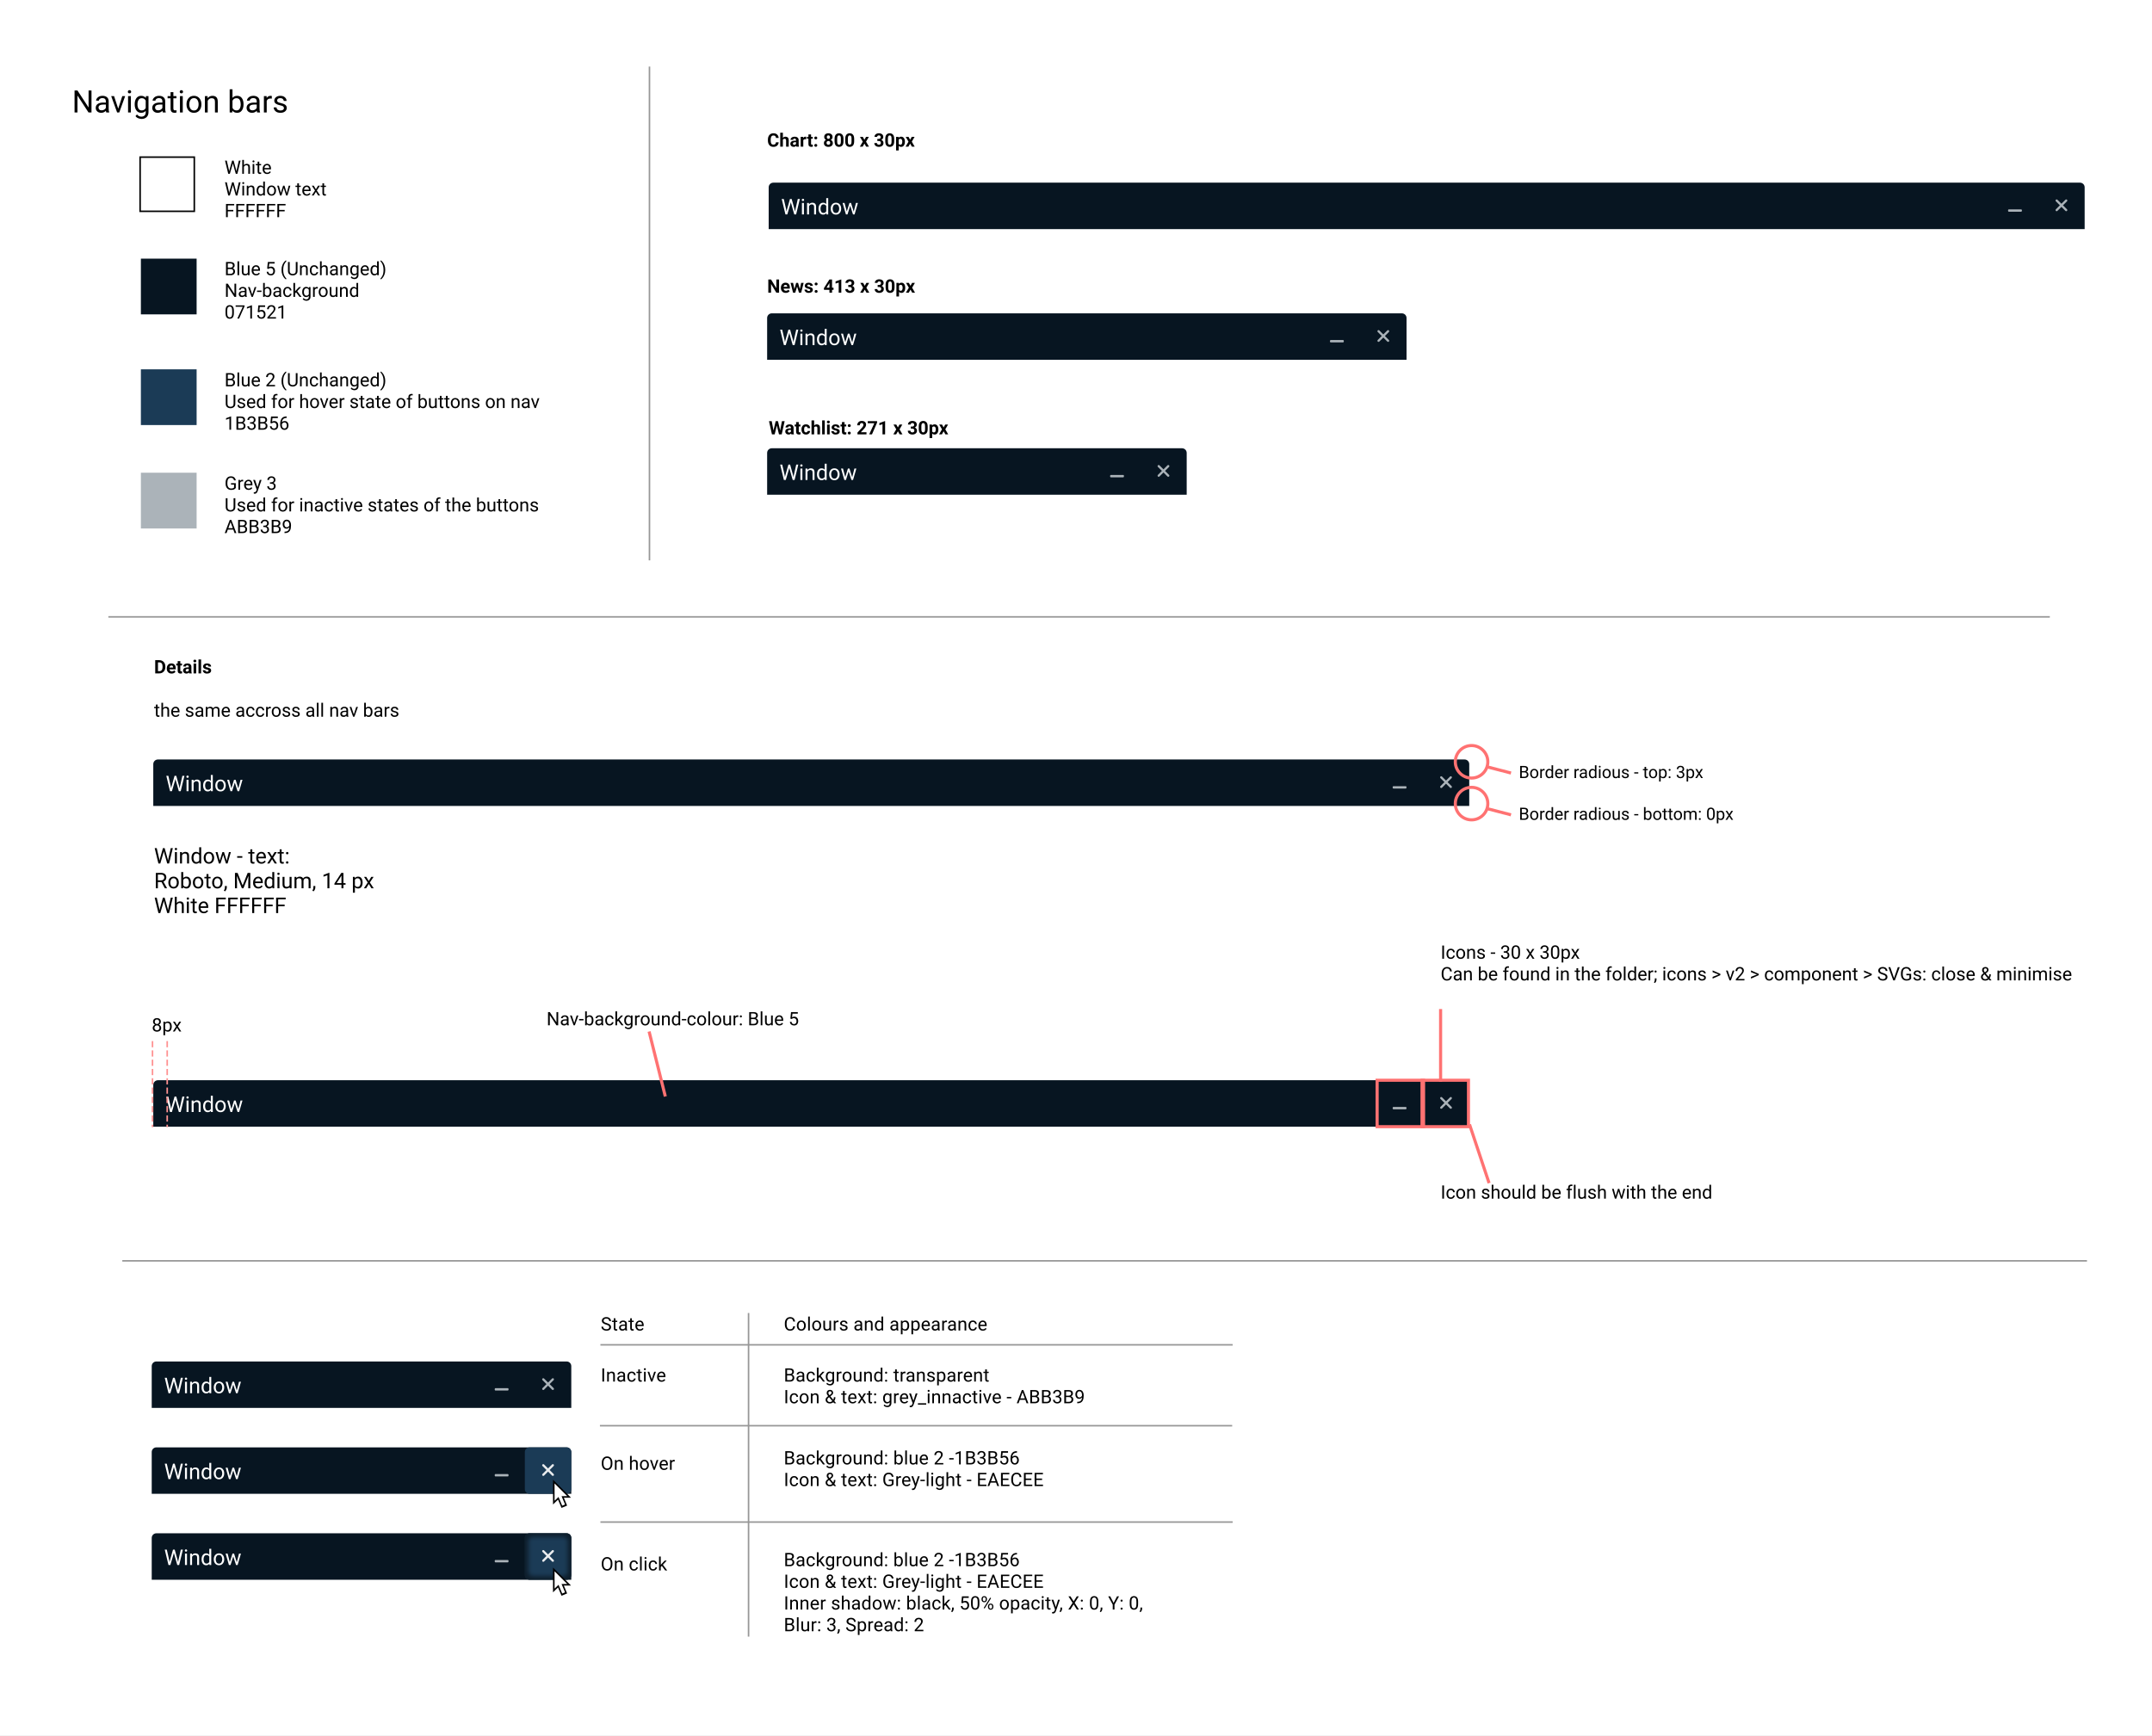
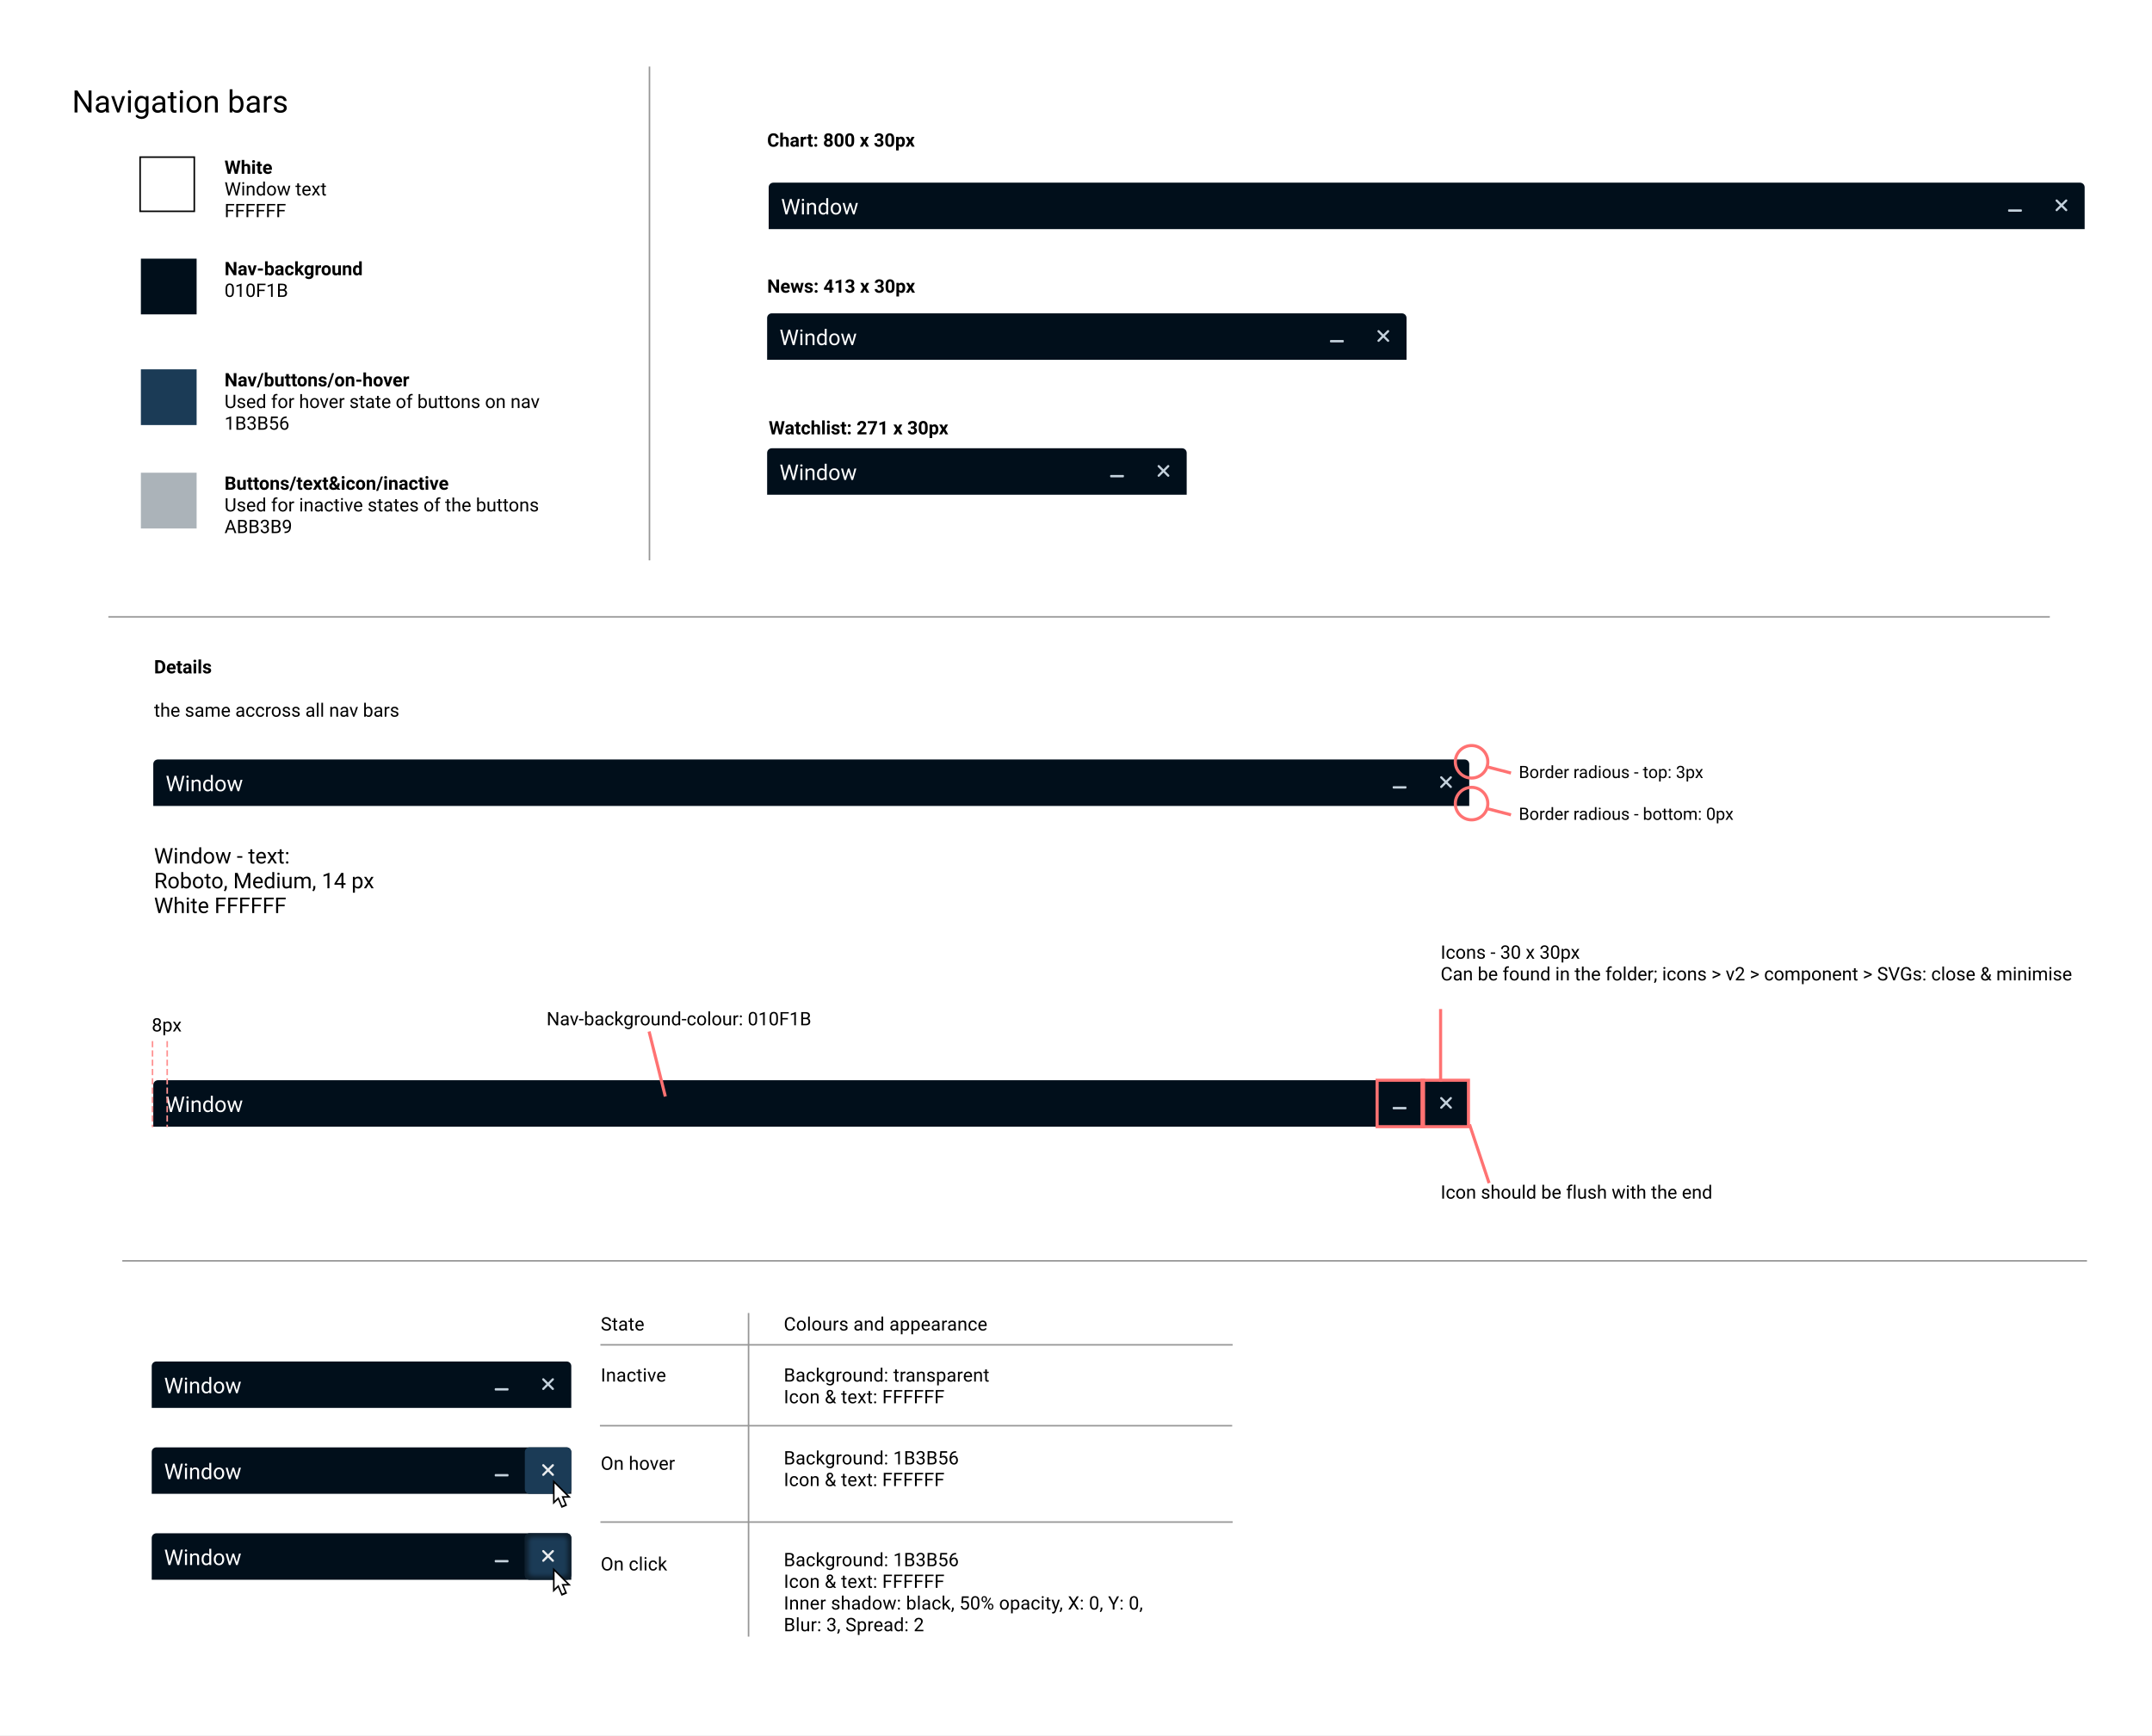
<svg xmlns="http://www.w3.org/2000/svg" xmlns:xlink="http://www.w3.org/1999/xlink" width="1390" height="1121" viewBox="0 0 1390 1121">
  <defs>
    <rect id="nav_v2_specs-a" width="30" height="30" x="0" y="0" rx="3" />
    <filter id="nav_v2_specs-b" width="116.7%" height="116.7%" x="-8.3%" y="-8.3%" filterUnits="objectBoundingBox">
      <feMorphology in="SourceAlpha" radius="2" result="shadowSpreadInner1" />
      <feGaussianBlur in="shadowSpreadInner1" result="shadowBlurInner1" stdDeviation="1.5" />
      <feOffset in="shadowBlurInner1" result="shadowOffsetInner1" />
      <feComposite in="shadowOffsetInner1" in2="SourceAlpha" k2="-1" k3="1" operator="arithmetic" result="shadowInnerInner1" />
      <feColorMatrix in="shadowInnerInner1" values="0 0 0 0 0   0 0 0 0 0   0 0 0 0 0  0 0 0 0.5 0" />
    </filter>
  </defs>
  <g fill="none" fill-rule="evenodd">
    <rect width="1390" height="1121" fill="#FFF" />
    <g transform="translate(99 490.622)">
-       <path fill="#071521" d="M3,0 L847,0 C848.657,-3.04359188e-16 850,1.343 850,3 L850,30 L850,30 L0,30 L0,3 C-2.02906125e-16,1.343 1.343,3.04359188e-16 3,0 Z" />
+       <path fill="#010F1B" d="M3,0 L847,0 C848.657,-3.04359188e-16 850,1.343 850,3 L850,30 L850,30 L0,30 L0,3 C-2.02906125e-16,1.343 1.343,3.04359188e-16 3,0 Z" />
      <text fill="#FFF" font-family="Roboto-Medium, Roboto" font-size="14" font-weight="400">
        <tspan x="8" y="20.5">Window</tspan>
      </text>
      <g transform="translate(820)">
        <rect width="30" height="30" rx="3" />
-         <path fill="#ABB3B9" d="M15,9.549 C15.395,9.549 15.714,9.869 15.714,10.264 L15.714,10.264 L15.714,13.914 L19.366,13.915 C19.727,13.915 20.026,14.184 20.074,14.532 L20.08,14.629 C20.08,15.024 19.76,15.344 19.366,15.344 L19.366,15.344 L15.714,15.343 L15.714,18.995 C15.714,19.357 15.446,19.656 15.097,19.703 L15,19.709 C14.605,19.709 14.286,19.39 14.286,18.995 L14.286,18.995 L14.285,15.343 L10.634,15.344 C10.273,15.344 9.974,15.075 9.926,14.726 L9.92,14.629 C9.92,14.235 10.24,13.915 10.634,13.915 L10.634,13.915 L14.285,13.914 L14.286,10.264 C14.286,9.902 14.554,9.603 14.903,9.556 Z" transform="rotate(45 15 14.63)" />
+         <path fill="#C5D2DD" d="M15,9.549 C15.395,9.549 15.714,9.869 15.714,10.264 L15.714,10.264 L15.714,13.914 L19.366,13.915 C19.727,13.915 20.026,14.184 20.074,14.532 L20.08,14.629 C20.08,15.024 19.76,15.344 19.366,15.344 L19.366,15.344 L15.714,15.343 L15.714,18.995 C15.714,19.357 15.446,19.656 15.097,19.703 L15,19.709 C14.605,19.709 14.286,19.39 14.286,18.995 L14.286,18.995 L14.285,15.343 L10.634,15.344 C10.273,15.344 9.974,15.075 9.926,14.726 L9.92,14.629 C9.92,14.235 10.24,13.915 10.634,13.915 L10.634,13.915 L14.285,13.914 L14.286,10.264 C14.286,9.902 14.554,9.603 14.903,9.556 Z" transform="rotate(45 15 14.63)" />
      </g>
      <g transform="translate(790)">
        <rect width="30" height="30" rx="3" />
-         <path fill="#ABB3B9" d="M11,18.77 L19,18.77 C19.276,18.77 19.5,18.429 19.5,18.01 C19.5,17.591 19.276,17.25 19,17.25 L11,17.25 C10.724,17.25 10.5,17.591 10.5,18.01 C10.5,18.429 10.724,18.77 11,18.77 Z" />
+         <path fill="#C5D2DD" d="M11,18.77 L19,18.77 C19.276,18.77 19.5,18.429 19.5,18.01 C19.5,17.591 19.276,17.25 19,17.25 L11,17.25 C10.724,17.25 10.5,17.591 10.5,18.01 C10.5,18.429 10.724,18.77 11,18.77 Z" />
      </g>
    </g>
    <g transform="translate(99 697.834)">
-       <path fill="#071521" d="M3,0 L847,0 C848.657,-3.04359188e-16 850,1.343 850,3 L850,30 L850,30 L0,30 L0,3 C-2.02906125e-16,1.343 1.343,3.04359188e-16 3,0 Z" />
+       <path fill="#010F1B" d="M3,0 L847,0 C848.657,-3.04359188e-16 850,1.343 850,3 L850,30 L850,30 L0,30 L0,3 C-2.02906125e-16,1.343 1.343,3.04359188e-16 3,0 Z" />
      <text fill="#FFF" font-family="Roboto-Medium, Roboto" font-size="14" font-weight="400">
        <tspan x="8" y="20.5">Window</tspan>
      </text>
      <g transform="translate(820)">
        <rect width="30" height="30" rx="3" />
-         <path fill="#ABB3B9" d="M15,9.549 C15.395,9.549 15.714,9.869 15.714,10.264 L15.714,10.264 L15.714,13.914 L19.366,13.915 C19.727,13.915 20.026,14.184 20.074,14.532 L20.08,14.629 C20.08,15.024 19.76,15.344 19.366,15.344 L19.366,15.344 L15.714,15.343 L15.714,18.995 C15.714,19.357 15.446,19.656 15.097,19.703 L15,19.709 C14.605,19.709 14.286,19.39 14.286,18.995 L14.286,18.995 L14.285,15.343 L10.634,15.344 C10.273,15.344 9.974,15.075 9.926,14.726 L9.92,14.629 C9.92,14.235 10.24,13.915 10.634,13.915 L10.634,13.915 L14.285,13.914 L14.286,10.264 C14.286,9.902 14.554,9.603 14.903,9.556 Z" transform="rotate(45 15 14.63)" />
+         <path fill="#C5D2DD" d="M15,9.549 C15.395,9.549 15.714,9.869 15.714,10.264 L15.714,10.264 L15.714,13.914 L19.366,13.915 C19.727,13.915 20.026,14.184 20.074,14.532 L20.08,14.629 C20.08,15.024 19.76,15.344 19.366,15.344 L19.366,15.344 L15.714,15.343 L15.714,18.995 C15.714,19.357 15.446,19.656 15.097,19.703 L15,19.709 C14.605,19.709 14.286,19.39 14.286,18.995 L14.286,18.995 L14.285,15.343 L10.634,15.344 C10.273,15.344 9.974,15.075 9.926,14.726 L9.92,14.629 C9.92,14.235 10.24,13.915 10.634,13.915 L10.634,13.915 L14.285,13.914 L14.286,10.264 C14.286,9.902 14.554,9.603 14.903,9.556 Z" transform="rotate(45 15 14.63)" />
      </g>
      <g transform="translate(790)">
        <rect width="30" height="30" rx="3" />
-         <path fill="#ABB3B9" d="M11,18.77 L19,18.77 C19.276,18.77 19.5,18.429 19.5,18.01 C19.5,17.591 19.276,17.25 19,17.25 L11,17.25 C10.724,17.25 10.5,17.591 10.5,18.01 C10.5,18.429 10.724,18.77 11,18.77 Z" />
+         <path fill="#C5D2DD" d="M11,18.77 L19,18.77 C19.276,18.77 19.5,18.429 19.5,18.01 C19.5,17.591 19.276,17.25 19,17.25 L11,17.25 C10.724,17.25 10.5,17.591 10.5,18.01 C10.5,18.429 10.724,18.77 11,18.77 Z" />
      </g>
    </g>
    <g transform="translate(496.5 118)">
-       <path fill="#071521" d="M3,0 L847,0 C848.657,-3.04359188e-16 850,1.343 850,3 L850,30 L850,30 L0,30 L0,3 C-2.02906125e-16,1.343 1.343,3.04359188e-16 3,0 Z" />
+       <path fill="#010F1B" d="M3,0 L847,0 C848.657,-3.04359188e-16 850,1.343 850,3 L850,30 L850,30 L0,30 L0,3 C-2.02906125e-16,1.343 1.343,3.04359188e-16 3,0 Z" />
      <text fill="#FFF" font-family="Roboto-Medium, Roboto" font-size="14" font-weight="400">
        <tspan x="8" y="20.5">Window</tspan>
      </text>
      <g transform="translate(820)">
        <rect width="30" height="30" rx="3" />
-         <path fill="#ABB3B9" d="M15,9.549 C15.395,9.549 15.714,9.869 15.714,10.264 L15.714,10.264 L15.714,13.914 L19.366,13.915 C19.727,13.915 20.026,14.184 20.074,14.532 L20.08,14.629 C20.08,15.024 19.76,15.344 19.366,15.344 L19.366,15.344 L15.714,15.343 L15.714,18.995 C15.714,19.357 15.446,19.656 15.097,19.703 L15,19.709 C14.605,19.709 14.286,19.39 14.286,18.995 L14.286,18.995 L14.285,15.343 L10.634,15.344 C10.273,15.344 9.974,15.075 9.926,14.726 L9.92,14.629 C9.92,14.235 10.24,13.915 10.634,13.915 L10.634,13.915 L14.285,13.914 L14.286,10.264 C14.286,9.902 14.554,9.603 14.903,9.556 Z" transform="rotate(45 15 14.63)" />
+         <path fill="#C5D2DD" d="M15,9.549 C15.395,9.549 15.714,9.869 15.714,10.264 L15.714,10.264 L15.714,13.914 L19.366,13.915 C19.727,13.915 20.026,14.184 20.074,14.532 L20.08,14.629 C20.08,15.024 19.76,15.344 19.366,15.344 L19.366,15.344 L15.714,15.343 L15.714,18.995 C15.714,19.357 15.446,19.656 15.097,19.703 L15,19.709 C14.605,19.709 14.286,19.39 14.286,18.995 L14.286,18.995 L14.285,15.343 L10.634,15.344 C10.273,15.344 9.974,15.075 9.926,14.726 L9.92,14.629 C9.92,14.235 10.24,13.915 10.634,13.915 L10.634,13.915 L14.285,13.914 L14.286,10.264 C14.286,9.902 14.554,9.603 14.903,9.556 Z" transform="rotate(45 15 14.63)" />
      </g>
      <g transform="translate(790)">
        <rect width="30" height="30" rx="3" />
-         <path fill="#ABB3B9" d="M11,18.77 L19,18.77 C19.276,18.77 19.5,18.429 19.5,18.01 C19.5,17.591 19.276,17.25 19,17.25 L11,17.25 C10.724,17.25 10.5,17.591 10.5,18.01 C10.5,18.429 10.724,18.77 11,18.77 Z" />
+         <path fill="#C5D2DD" d="M11,18.77 L19,18.77 C19.276,18.77 19.5,18.429 19.5,18.01 C19.5,17.591 19.276,17.25 19,17.25 L11,17.25 C10.724,17.25 10.5,17.591 10.5,18.01 C10.5,18.429 10.724,18.77 11,18.77 Z" />
      </g>
    </g>
    <g transform="translate(98 879.5)">
-       <path fill="#071521" d="M3,0 L268,0 C269.657,-3.04359188e-16 271,1.343 271,3 L271,30 L271,30 L0,30 L0,3 C-2.02906125e-16,1.343 1.343,3.04359188e-16 3,0 Z" />
-       <g transform="translate(241)">
-         <rect width="30" height="30" rx="3" />
-         <path fill="#ABB3B9" d="M15,9.549 C15.395,9.549 15.714,9.869 15.714,10.264 L15.714,10.264 L15.714,13.914 L19.366,13.915 C19.727,13.915 20.026,14.184 20.074,14.532 L20.08,14.629 C20.08,15.024 19.76,15.344 19.366,15.344 L19.366,15.344 L15.714,15.343 L15.714,18.995 C15.714,19.357 15.446,19.656 15.097,19.703 L15,19.709 C14.605,19.709 14.286,19.39 14.286,18.995 L14.286,18.995 L14.285,15.343 L10.634,15.344 C10.273,15.344 9.974,15.075 9.926,14.726 L9.92,14.629 C9.92,14.235 10.24,13.915 10.634,13.915 L10.634,13.915 L14.285,13.914 L14.286,10.264 C14.286,9.902 14.554,9.603 14.903,9.556 Z" transform="rotate(45 15 14.63)" />
-       </g>
-       <g transform="translate(211)">
-         <rect width="30" height="30" rx="3" />
-         <path fill="#ABB3B9" d="M11,18.77 L19,18.77 C19.276,18.77 19.5,18.429 19.5,18.01 C19.5,17.591 19.276,17.25 19,17.25 L11,17.25 C10.724,17.25 10.5,17.591 10.5,18.01 C10.5,18.429 10.724,18.77 11,18.77 Z" />
+       <path fill="#010F1B" d="M3,0 L268,0 C269.657,-3.04359188e-16 271,1.343 271,3 L271,30 L271,30 L0,30 L0,3 C-2.02906125e-16,1.343 1.343,3.04359188e-16 3,0 Z" />
+       <g transform="translate(241)">
+         <rect width="30" height="30" rx="3" />
+         <path fill="#C5D2DD" d="M15,9.549 C15.395,9.549 15.714,9.869 15.714,10.264 L15.714,10.264 L15.714,13.914 L19.366,13.915 C19.727,13.915 20.026,14.184 20.074,14.532 L20.08,14.629 C20.08,15.024 19.76,15.344 19.366,15.344 L19.366,15.344 L15.714,15.343 L15.714,18.995 C15.714,19.357 15.446,19.656 15.097,19.703 L15,19.709 C14.605,19.709 14.286,19.39 14.286,18.995 L14.286,18.995 L14.285,15.343 L10.634,15.344 C10.273,15.344 9.974,15.075 9.926,14.726 L9.92,14.629 C9.92,14.235 10.24,13.915 10.634,13.915 L10.634,13.915 L14.285,13.914 L14.286,10.264 C14.286,9.902 14.554,9.603 14.903,9.556 Z" transform="rotate(45 15 14.63)" />
+       </g>
+       <g transform="translate(211)">
+         <rect width="30" height="30" rx="3" />
+         <path fill="#C5D2DD" d="M11,18.77 L19,18.77 C19.276,18.77 19.5,18.429 19.5,18.01 C19.5,17.591 19.276,17.25 19,17.25 L11,17.25 C10.724,17.25 10.5,17.591 10.5,18.01 C10.5,18.429 10.724,18.77 11,18.77 Z" />
      </g>
      <text fill="#FFF" font-family="Roboto-Medium, Roboto" font-size="14" font-weight="400">
        <tspan x="8" y="20.5">Window</tspan>
      </text>
    </g>
    <g transform="translate(495.5 289.576)">
-       <path fill="#071521" d="M3,0 L268,0 C269.657,-3.04359188e-16 271,1.343 271,3 L271,30 L271,30 L0,30 L0,3 C-2.02906125e-16,1.343 1.343,3.04359188e-16 3,0 Z" />
-       <g transform="translate(241)">
-         <rect width="30" height="30" rx="3" />
-         <path fill="#ABB3B9" d="M15,9.549 C15.395,9.549 15.714,9.869 15.714,10.264 L15.714,10.264 L15.714,13.914 L19.366,13.915 C19.727,13.915 20.026,14.184 20.074,14.532 L20.08,14.629 C20.08,15.024 19.76,15.344 19.366,15.344 L19.366,15.344 L15.714,15.343 L15.714,18.995 C15.714,19.357 15.446,19.656 15.097,19.703 L15,19.709 C14.605,19.709 14.286,19.39 14.286,18.995 L14.286,18.995 L14.285,15.343 L10.634,15.344 C10.273,15.344 9.974,15.075 9.926,14.726 L9.92,14.629 C9.92,14.235 10.24,13.915 10.634,13.915 L10.634,13.915 L14.285,13.914 L14.286,10.264 C14.286,9.902 14.554,9.603 14.903,9.556 Z" transform="rotate(45 15 14.63)" />
-       </g>
-       <g transform="translate(211)">
-         <rect width="30" height="30" rx="3" />
-         <path fill="#ABB3B9" d="M11,18.77 L19,18.77 C19.276,18.77 19.5,18.429 19.5,18.01 C19.5,17.591 19.276,17.25 19,17.25 L11,17.25 C10.724,17.25 10.5,17.591 10.5,18.01 C10.5,18.429 10.724,18.77 11,18.77 Z" />
+       <path fill="#010F1B" d="M3,0 L268,0 C269.657,-3.04359188e-16 271,1.343 271,3 L271,30 L271,30 L0,30 L0,3 C-2.02906125e-16,1.343 1.343,3.04359188e-16 3,0 Z" />
+       <g transform="translate(241)">
+         <rect width="30" height="30" rx="3" />
+         <path fill="#C5D2DD" d="M15,9.549 C15.395,9.549 15.714,9.869 15.714,10.264 L15.714,10.264 L15.714,13.914 L19.366,13.915 C19.727,13.915 20.026,14.184 20.074,14.532 L20.08,14.629 C20.08,15.024 19.76,15.344 19.366,15.344 L19.366,15.344 L15.714,15.343 L15.714,18.995 C15.714,19.357 15.446,19.656 15.097,19.703 L15,19.709 C14.605,19.709 14.286,19.39 14.286,18.995 L14.286,18.995 L14.285,15.343 L10.634,15.344 C10.273,15.344 9.974,15.075 9.926,14.726 L9.92,14.629 C9.92,14.235 10.24,13.915 10.634,13.915 L10.634,13.915 L14.285,13.914 L14.286,10.264 C14.286,9.902 14.554,9.603 14.903,9.556 Z" transform="rotate(45 15 14.63)" />
+       </g>
+       <g transform="translate(211)">
+         <rect width="30" height="30" rx="3" />
+         <path fill="#C5D2DD" d="M11,18.77 L19,18.77 C19.276,18.77 19.5,18.429 19.5,18.01 C19.5,17.591 19.276,17.25 19,17.25 L11,17.25 C10.724,17.25 10.5,17.591 10.5,18.01 C10.5,18.429 10.724,18.77 11,18.77 Z" />
      </g>
      <text fill="#FFF" font-family="Roboto-Medium, Roboto" font-size="14" font-weight="400">
        <tspan x="8" y="20.5">Window</tspan>
      </text>
    </g>
    <g transform="translate(98 935)">
-       <path fill="#071521" d="M3,0 L268,0 C269.657,-3.04359188e-16 271,1.343 271,3 L271,30 L271,30 L0,30 L0,3 C-2.02906125e-16,1.343 1.343,3.04359188e-16 3,0 Z" />
+       <path fill="#010F1B" d="M3,0 L268,0 C269.657,-3.04359188e-16 271,1.343 271,3 L271,30 L271,30 L0,30 L0,3 C-2.02906125e-16,1.343 1.343,3.04359188e-16 3,0 Z" />
      <g transform="translate(241)">
        <rect width="30" height="30" fill="#1B3B56" rx="3" />
        <path fill="#EAECEE" d="M15,9.549 C15.395,9.549 15.714,9.869 15.714,10.264 L15.714,10.264 L15.714,13.914 L19.366,13.915 C19.727,13.915 20.026,14.184 20.074,14.532 L20.08,14.629 C20.08,15.024 19.76,15.344 19.366,15.344 L19.366,15.344 L15.714,15.343 L15.714,18.995 C15.714,19.357 15.446,19.656 15.097,19.703 L15,19.709 C14.605,19.709 14.286,19.39 14.286,18.995 L14.286,18.995 L14.285,15.343 L10.634,15.344 C10.273,15.344 9.974,15.075 9.926,14.726 L9.92,14.629 C9.92,14.235 10.24,13.915 10.634,13.915 L10.634,13.915 L14.285,13.914 L14.286,10.264 C14.286,9.902 14.554,9.603 14.903,9.556 Z" transform="rotate(45 15 14.63)" />
      </g>
      <g transform="translate(211)">
        <rect width="30" height="30" rx="3" />
-         <path fill="#ABB3B9" d="M11,18.77 L19,18.77 C19.276,18.77 19.5,18.429 19.5,18.01 C19.5,17.591 19.276,17.25 19,17.25 L11,17.25 C10.724,17.25 10.5,17.591 10.5,18.01 C10.5,18.429 10.724,18.77 11,18.77 Z" />
+         <path fill="#C5D2DD" d="M11,18.77 L19,18.77 C19.276,18.77 19.5,18.429 19.5,18.01 C19.5,17.591 19.276,17.25 19,17.25 L11,17.25 C10.724,17.25 10.5,17.591 10.5,18.01 C10.5,18.429 10.724,18.77 11,18.77 Z" />
      </g>
      <text fill="#FFF" font-family="Roboto-Medium, Roboto" font-size="14" font-weight="400">
        <tspan x="8" y="20.5">Window</tspan>
      </text>
    </g>
    <g transform="translate(98 990.5)">
-       <path fill="#071521" d="M3,0 L268,0 C269.657,-3.04359188e-16 271,1.343 271,3 L271,30 L271,30 L0,30 L0,3 C-2.02906125e-16,1.343 1.343,3.04359188e-16 3,0 Z" />
+       <path fill="#010F1B" d="M3,0 L268,0 C269.657,-3.04359188e-16 271,1.343 271,3 L271,30 L271,30 L0,30 L0,3 C-2.02906125e-16,1.343 1.343,3.04359188e-16 3,0 Z" />
      <g transform="translate(241)">
        <use fill="#1B3B56" xlink:href="#nav_v2_specs-a" />
        <use fill="#000" filter="url(#nav_v2_specs-b)" xlink:href="#nav_v2_specs-a" />
        <path fill="#EAECEE" d="M15,9.549 C15.395,9.549 15.714,9.869 15.714,10.264 L15.714,10.264 L15.714,13.914 L19.366,13.915 C19.727,13.915 20.026,14.184 20.074,14.532 L20.08,14.629 C20.08,15.024 19.76,15.344 19.366,15.344 L19.366,15.344 L15.714,15.343 L15.714,18.995 C15.714,19.357 15.446,19.656 15.097,19.703 L15,19.709 C14.605,19.709 14.286,19.39 14.286,18.995 L14.286,18.995 L14.285,15.343 L10.634,15.344 C10.273,15.344 9.974,15.075 9.926,14.726 L9.92,14.629 C9.92,14.235 10.24,13.915 10.634,13.915 L10.634,13.915 L14.285,13.914 L14.286,10.264 C14.286,9.902 14.554,9.603 14.903,9.556 Z" transform="rotate(45 15 14.63)" />
      </g>
      <g transform="translate(211)">
        <rect width="30" height="30" rx="3" />
-         <path fill="#ABB3B9" d="M11,18.77 L19,18.77 C19.276,18.77 19.5,18.429 19.5,18.01 C19.5,17.591 19.276,17.25 19,17.25 L11,17.25 C10.724,17.25 10.5,17.591 10.5,18.01 C10.5,18.429 10.724,18.77 11,18.77 Z" />
+         <path fill="#C5D2DD" d="M11,18.77 L19,18.77 C19.276,18.77 19.5,18.429 19.5,18.01 C19.5,17.591 19.276,17.25 19,17.25 L11,17.25 C10.724,17.25 10.5,17.591 10.5,18.01 C10.5,18.429 10.724,18.77 11,18.77 Z" />
      </g>
      <text fill="#FFF" font-family="Roboto-Medium, Roboto" font-size="14" font-weight="400">
        <tspan x="8" y="20.5">Window</tspan>
      </text>
    </g>
    <text fill="#000" font-family="Roboto-Regular, Roboto" font-size="11">
      <tspan x="981" y="502.622">Border radious - top: 3px</tspan>
    </text>
    <text fill="#000" font-family="Roboto-Regular, Roboto" font-size="11">
      <tspan x="981" y="529.622">Border radious - bottom: 0px</tspan>
    </text>
    <text fill="#000" font-family="Roboto-Medium, Roboto" font-size="14" font-weight="400">
      <tspan x="99.5" y="557.834">Window - text: </tspan>
      <tspan x="99.5" y="573.834">Roboto, Medium, 14 px </tspan>
      <tspan x="99.5" y="589.834">White FFFFFF</tspan>
    </text>
    <circle cx="950.5" cy="492.122" r="10.5" stroke="#FF7272" stroke-linecap="square" stroke-width="2" />
    <circle cx="950.5" cy="519.122" r="10.5" stroke="#FF7272" stroke-linecap="square" stroke-width="2" />
    <line x1="961.5" x2="975" y1="495.622" y2="499.122" stroke="#FF7272" stroke-linecap="square" stroke-width="2" />
    <line x1="961.5" x2="975" y1="522.622" y2="526.122" stroke="#FF7272" stroke-linecap="square" stroke-width="2" />
    <text fill="#000" font-family="Roboto-Regular, Roboto" font-size="12">
      <tspan x="98" y="666.334">8px</tspan>
    </text>
    <rect width="30" height="30" x="918.5" y="697.834" stroke="#FF7272" stroke-linecap="square" stroke-width="2" />
    <rect width="30" height="30" x="889.5" y="697.834" stroke="#FF7272" stroke-linecap="square" stroke-width="2" />
    <text fill="#000" font-family="Roboto-Regular, Roboto" font-size="12">
      <tspan x="930.5" y="619.334">Icons - 30 x 30px </tspan>
      <tspan x="930.5" y="633.334">Can be found in the folder; icons &gt; v2 &gt; component &gt; SVGs: close &amp; minimise </tspan>
    </text>
    <text fill="#000" font-family="Roboto-Regular, Roboto" font-size="12">
-       <tspan x="353" y="662.334">Nav-background-colour: Blue 5 </tspan>
+       <tspan x="353" y="662.334">Nav-background-colour: 010F1B</tspan>
    </text>
    <text fill="#000" font-family="Roboto-Bold, Roboto" font-size="12" font-weight="bold">
      <tspan x="495.5" y="94.75">Chart: 800 x 30px</tspan>
    </text>
    <text fill="#000" font-family="Roboto-Bold, Roboto" font-size="12" font-weight="bold">
      <tspan x="495.5" y="189.083">News: 413 x 30px</tspan>
    </text>
    <text fill="#000" font-family="Roboto-Bold, Roboto" font-size="12" font-weight="bold">
      <tspan x="496.5" y="280.583">Watchlist: 271 x 30px</tspan>
    </text>
    <text fill="#000" font-family="Roboto-Regular, Roboto" font-size="12">
      <tspan x="930.5" y="774.334">Icon should be flush with the end</tspan>
    </text>
    <text fill="#000" font-family="Roboto-Bold, Roboto" font-size="12" font-weight="bold">
      <tspan x="99.5" y="435">Details</tspan>
      <tspan x="136.807" y="435" font-family="Roboto-Regular, Roboto" font-weight="normal"> </tspan>
      <tspan x="99.5" y="463" font-family="Roboto-Regular, Roboto" font-weight="normal">the same accross all nav bars</tspan>
    </text>
-     <rect width="36" height="36" x="91" y="167.083" fill="#071521" />
-     <text fill="#000" font-family="Roboto-Regular, Roboto" font-size="12">
-       <tspan x="145" y="177.788">Blue 5 (Unchanged) </tspan>
-       <tspan x="145" y="191.788">Nav-background</tspan>
-       <tspan x="145" y="205.788">071521</tspan>
+     <rect width="36" height="36" x="91" y="167.083" fill="#010F1B" />
+     <text fill="#000" font-family="Roboto-Bold, Roboto" font-size="12" font-weight="bold">
+       <tspan x="145" y="177.788">Nav-background</tspan>
+       <tspan x="145" y="191.788" font-family="Roboto-Regular, Roboto" font-weight="normal">010F1B</tspan>
    </text>
    <rect width="35" height="35" x="90.5" y="101.5" fill="#FFF" stroke="#000" />
-     <text fill="#000" font-family="Roboto-Regular, Roboto" font-size="12">
+     <text fill="#000" font-family="Roboto-Bold, Roboto" font-size="12" font-weight="bold">
      <tspan x="145" y="112.288">White</tspan>
-       <tspan x="145" y="126.288">Window text </tspan>
-       <tspan x="145" y="140.288">FFFFFF</tspan>
+       <tspan x="145" y="126.288" font-family="Roboto-Regular, Roboto" font-weight="normal">Window text </tspan>
+       <tspan x="145" y="140.288" font-family="Roboto-Regular, Roboto" font-weight="normal">FFFFFF</tspan>
    </text>
    <line x1="419.5" x2="429.5" y1="667.334" y2="707.334" stroke="#FF7272" stroke-linecap="square" stroke-width="2" />
    <line x1="961.5" x2="949.5" y1="763.334" y2="727.334" stroke="#FF7272" stroke-linecap="square" stroke-width="2" />
    <text fill="#000" font-family="Roboto-Regular, Roboto" font-size="12" letter-spacing=".086">
      <tspan x="506.25" y="892.5">Background: transparent</tspan>
-       <tspan x="506.25" y="906.5">Icon &amp; text: grey_innactive - ABB3B9</tspan>
-     </text>
-     <text fill="#000" font-family="Roboto-Regular, Roboto" font-size="12" letter-spacing=".086">
-       <tspan x="506.25" y="946">Background: blue 2 -1B3B56</tspan>
-       <tspan x="506.25" y="960">Icon &amp; text: Grey-light - EAECEE</tspan>
-     </text>
-     <text fill="#000" font-family="Roboto-Regular, Roboto" font-size="12" letter-spacing=".086">
-       <tspan x="506.25" y="1011.75">Background: blue 2 -1B3B56</tspan>
-       <tspan x="506.25" y="1025.75">Icon &amp; text: Grey-light - EAECEE</tspan>
+       <tspan x="506.25" y="906.5">Icon &amp; text: FFFFFF</tspan>
+     </text>
+     <text fill="#000" font-family="Roboto-Regular, Roboto" font-size="12" letter-spacing=".086">
+       <tspan x="506.25" y="946">Background: 1B3B56</tspan>
+       <tspan x="506.25" y="960">Icon &amp; text: FFFFFF</tspan>
+     </text>
+     <text fill="#000" font-family="Roboto-Regular, Roboto" font-size="12" letter-spacing=".086">
+       <tspan x="506.25" y="1011.75">Background: 1B3B56</tspan>
+       <tspan x="506.25" y="1025.75">Icon &amp; text: FFFFFF</tspan>
      <tspan x="506.25" y="1039.75">Inner shadow: black, 50% opacity, X: 0, Y: 0, </tspan>
      <tspan x="506.25" y="1053.75">Blur: 3, Spread: 2</tspan>
    </text>
    <text fill="#000" font-family="Roboto-Regular, Roboto" font-size="12" letter-spacing=".086">
      <tspan x="388" y="892.5">Inactive</tspan>
    </text>
    <text fill="#000" font-family="Roboto-Medium, Roboto" font-size="12" font-weight="400" letter-spacing=".086">
      <tspan x="388" y="859.5">State</tspan>
    </text>
    <text fill="#000" font-family="Roboto-Medium, Roboto" font-size="12" font-weight="400" letter-spacing=".086">
      <tspan x="506.25" y="859.5">Colours and appearance</tspan>
    </text>
    <text fill="#000" font-family="Roboto-Regular, Roboto" font-size="12" letter-spacing=".086">
      <tspan x="388" y="949.5">On hover</tspan>
    </text>
    <text fill="#000" font-family="Roboto-Regular, Roboto" font-size="12" letter-spacing=".086">
      <tspan x="388" y="1014.5">On click</tspan>
    </text>
    <rect width="36" height="36" x="91" y="238.583" fill="#1B3B56" />
    <rect width="36" height="36" x="91" y="305.371" fill="#ABB3B9" />
-     <text fill="#000" font-family="Roboto-Regular, Roboto" font-size="12">
-       <tspan x="145" y="249.583">Blue 2 (Unchanged) </tspan>
-       <tspan x="145" y="263.583">Used for hover state of buttons on nav </tspan>
-       <tspan x="145" y="277.583">1B3B56</tspan>
-     </text>
-     <text fill="#000" font-family="Roboto-Regular, Roboto" font-size="12">
-       <tspan x="145" y="316.371">Grey 3</tspan>
-       <tspan x="145" y="330.371">Used for inactive states of the buttons</tspan>
-       <tspan x="145" y="344.371">ABB3B9</tspan>
+     <text fill="#000" font-family="Roboto-Bold, Roboto" font-size="12" font-weight="bold">
+       <tspan x="145" y="249.583">Nav/buttons/on-hover</tspan>
+       <tspan x="145" y="263.583" font-family="Roboto-Regular, Roboto" font-weight="normal">Used for hover state of buttons on nav </tspan>
+       <tspan x="145" y="277.583" font-family="Roboto-Regular, Roboto" font-weight="normal">1B3B56</tspan>
+     </text>
+     <text fill="#000" font-family="Roboto-Bold, Roboto" font-size="12" font-weight="bold">
+       <tspan x="145" y="316.371">Buttons/text&amp;icon/inactive</tspan>
+       <tspan x="145" y="330.371" font-family="Roboto-Regular, Roboto" font-weight="normal">Used for inactive states of the buttons</tspan>
+       <tspan x="145" y="344.371" font-family="Roboto-Regular, Roboto" font-weight="normal">ABB3B9</tspan>
    </text>
    <g fill-rule="nonzero" transform="translate(357 955)">
      <path fill="#000" d="M0.2,0.9 L11.8,12.5 L7.186,12.5 L9.3,17.6 L5.7,19.1 L3.431,13.742 L0.2,16.9 L0.2,0.9 Z" />
      <path fill="#FFF" d="M1.2,3.3 L9.4,11.5 L5.706,11.499 L7.971,16.895 L6.127,17.67 L3.758,12.026 L1.2,14.5 L1.2,3.3 Z" />
    </g>
    <g fill-rule="nonzero" transform="translate(357 1011.75)">
      <path fill="#000" d="M0.2,0.9 L11.8,12.5 L7.186,12.5 L9.3,17.6 L5.7,19.1 L3.431,13.742 L0.2,16.9 L0.2,0.9 Z" />
      <path fill="#FFF" d="M1.2,3.3 L9.4,11.5 L5.706,11.499 L7.971,16.895 L6.127,17.67 L3.758,12.026 L1.2,14.5 L1.2,3.3 Z" />
    </g>
    <g transform="translate(495.5 202.417)">
-       <path fill="#071521" d="M3,0 L410,0 C411.657,-3.04359188e-16 413,1.343 413,3 L413,30 L413,30 L0,30 L0,3 C-2.02906125e-16,1.343 1.343,3.04359188e-16 3,0 Z" />
+       <path fill="#010F1B" d="M3,0 L410,0 C411.657,-3.04359188e-16 413,1.343 413,3 L413,30 L413,30 L0,30 L0,3 C-2.02906125e-16,1.343 1.343,3.04359188e-16 3,0 Z" />
      <g transform="translate(383)">
        <rect width="30" height="30" rx="3" />
-         <path fill="#ABB3B9" d="M15,9.549 C15.395,9.549 15.714,9.869 15.714,10.264 L15.714,10.264 L15.714,13.914 L19.366,13.915 C19.727,13.915 20.026,14.184 20.074,14.532 L20.08,14.629 C20.08,15.024 19.76,15.344 19.366,15.344 L19.366,15.344 L15.714,15.343 L15.714,18.995 C15.714,19.357 15.446,19.656 15.097,19.703 L15,19.709 C14.605,19.709 14.286,19.39 14.286,18.995 L14.286,18.995 L14.285,15.343 L10.634,15.344 C10.273,15.344 9.974,15.075 9.926,14.726 L9.92,14.629 C9.92,14.235 10.24,13.915 10.634,13.915 L10.634,13.915 L14.285,13.914 L14.286,10.264 C14.286,9.902 14.554,9.603 14.903,9.556 Z" transform="rotate(45 15 14.63)" />
+         <path fill="#C5D2DD" d="M15,9.549 C15.395,9.549 15.714,9.869 15.714,10.264 L15.714,10.264 L15.714,13.914 L19.366,13.915 C19.727,13.915 20.026,14.184 20.074,14.532 L20.08,14.629 C20.08,15.024 19.76,15.344 19.366,15.344 L19.366,15.344 L15.714,15.343 L15.714,18.995 C15.714,19.357 15.446,19.656 15.097,19.703 L15,19.709 C14.605,19.709 14.286,19.39 14.286,18.995 L14.286,18.995 L14.285,15.343 L10.634,15.344 C10.273,15.344 9.974,15.075 9.926,14.726 L9.92,14.629 C9.92,14.235 10.24,13.915 10.634,13.915 L10.634,13.915 L14.285,13.914 L14.286,10.264 C14.286,9.902 14.554,9.603 14.903,9.556 Z" transform="rotate(45 15 14.63)" />
      </g>
      <g transform="translate(353)">
        <rect width="30" height="30" rx="3" />
-         <path fill="#ABB3B9" d="M11,18.77 L19,18.77 C19.276,18.77 19.5,18.429 19.5,18.01 C19.5,17.591 19.276,17.25 19,17.25 L11,17.25 C10.724,17.25 10.5,17.591 10.5,18.01 C10.5,18.429 10.724,18.77 11,18.77 Z" />
+         <path fill="#C5D2DD" d="M11,18.77 L19,18.77 C19.276,18.77 19.5,18.429 19.5,18.01 C19.5,17.591 19.276,17.25 19,17.25 L11,17.25 C10.724,17.25 10.5,17.591 10.5,18.01 C10.5,18.429 10.724,18.77 11,18.77 Z" />
      </g>
      <text fill="#FFF" font-family="Roboto-Medium, Roboto" font-size="14" font-weight="400">
        <tspan x="8" y="20.5">Window</tspan>
      </text>
    </g>
    <text fill="#000" font-family="Roboto-Medium, Roboto" font-size="20" font-weight="400">
      <tspan x="46.5" y="72.669">Navigation bars</tspan>
    </text>
    <line x1="70.5" x2="1323.5" y1="398.5" y2="398.5" stroke="#979797" stroke-linecap="square" />
    <line x1="419.5" x2="419.5" y1="43.5" y2="361.5" stroke="#979797" stroke-linecap="square" />
    <line x1="483.5" x2="483.5" y1="848.698" y2="1056.75" stroke="#979797" stroke-linecap="square" />
    <line x1="388.31" x2="795.69" y1="868.75" y2="868.75" stroke="#979797" stroke-linecap="square" />
    <line x1="388" x2="795.381" y1="921" y2="921" stroke="#979797" stroke-linecap="square" />
    <line x1="388.31" x2="795.69" y1="983.25" y2="983.25" stroke="#979797" stroke-linecap="square" />
    <line x1="79.5" x2="1347.5" y1="814.5" y2="814.5" stroke="#979797" stroke-linecap="square" />
    <line x1="98.5" x2="98.5" y1="673.039" y2="727.629" stroke="#FF9191" stroke-dasharray="3" stroke-linecap="square" />
    <line x1="108" x2="108" y1="673.039" y2="727.629" stroke="#FF9191" stroke-dasharray="3" stroke-linecap="square" />
    <line x1="930.5" x2="930.5" y1="697.834" y2="652.834" stroke="#FF7272" stroke-linecap="square" stroke-width="2" />
  </g>
</svg>
